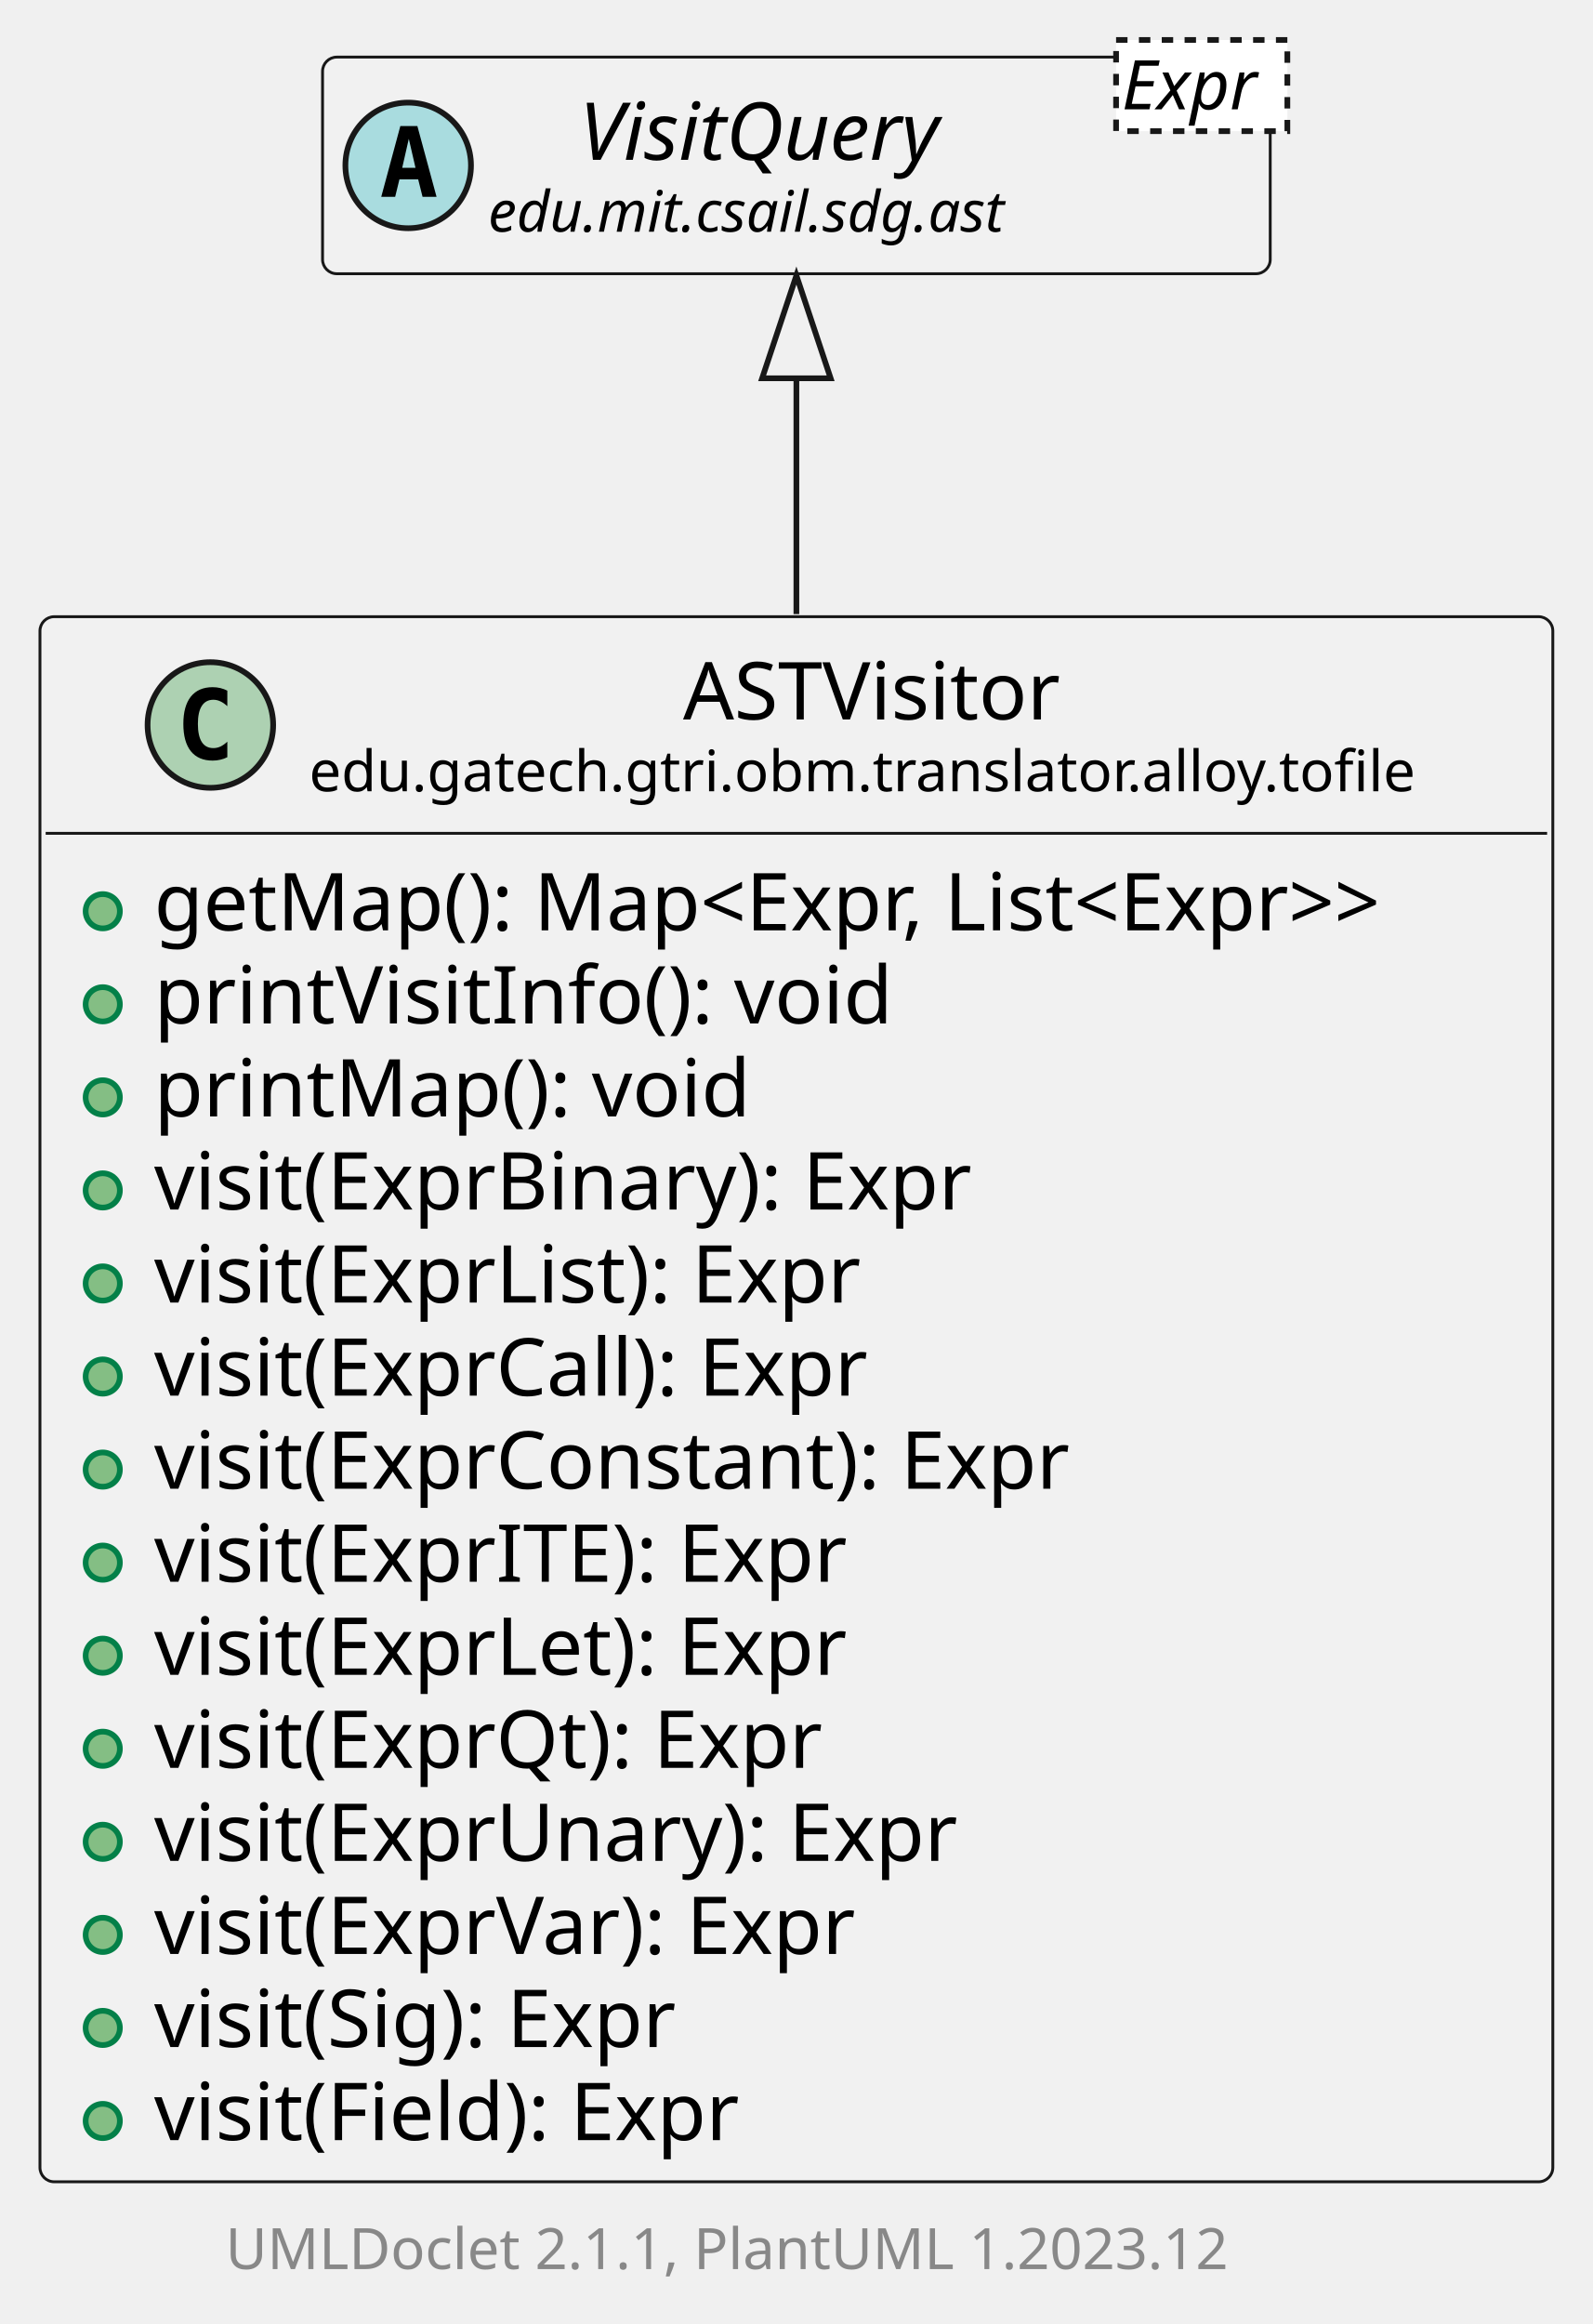
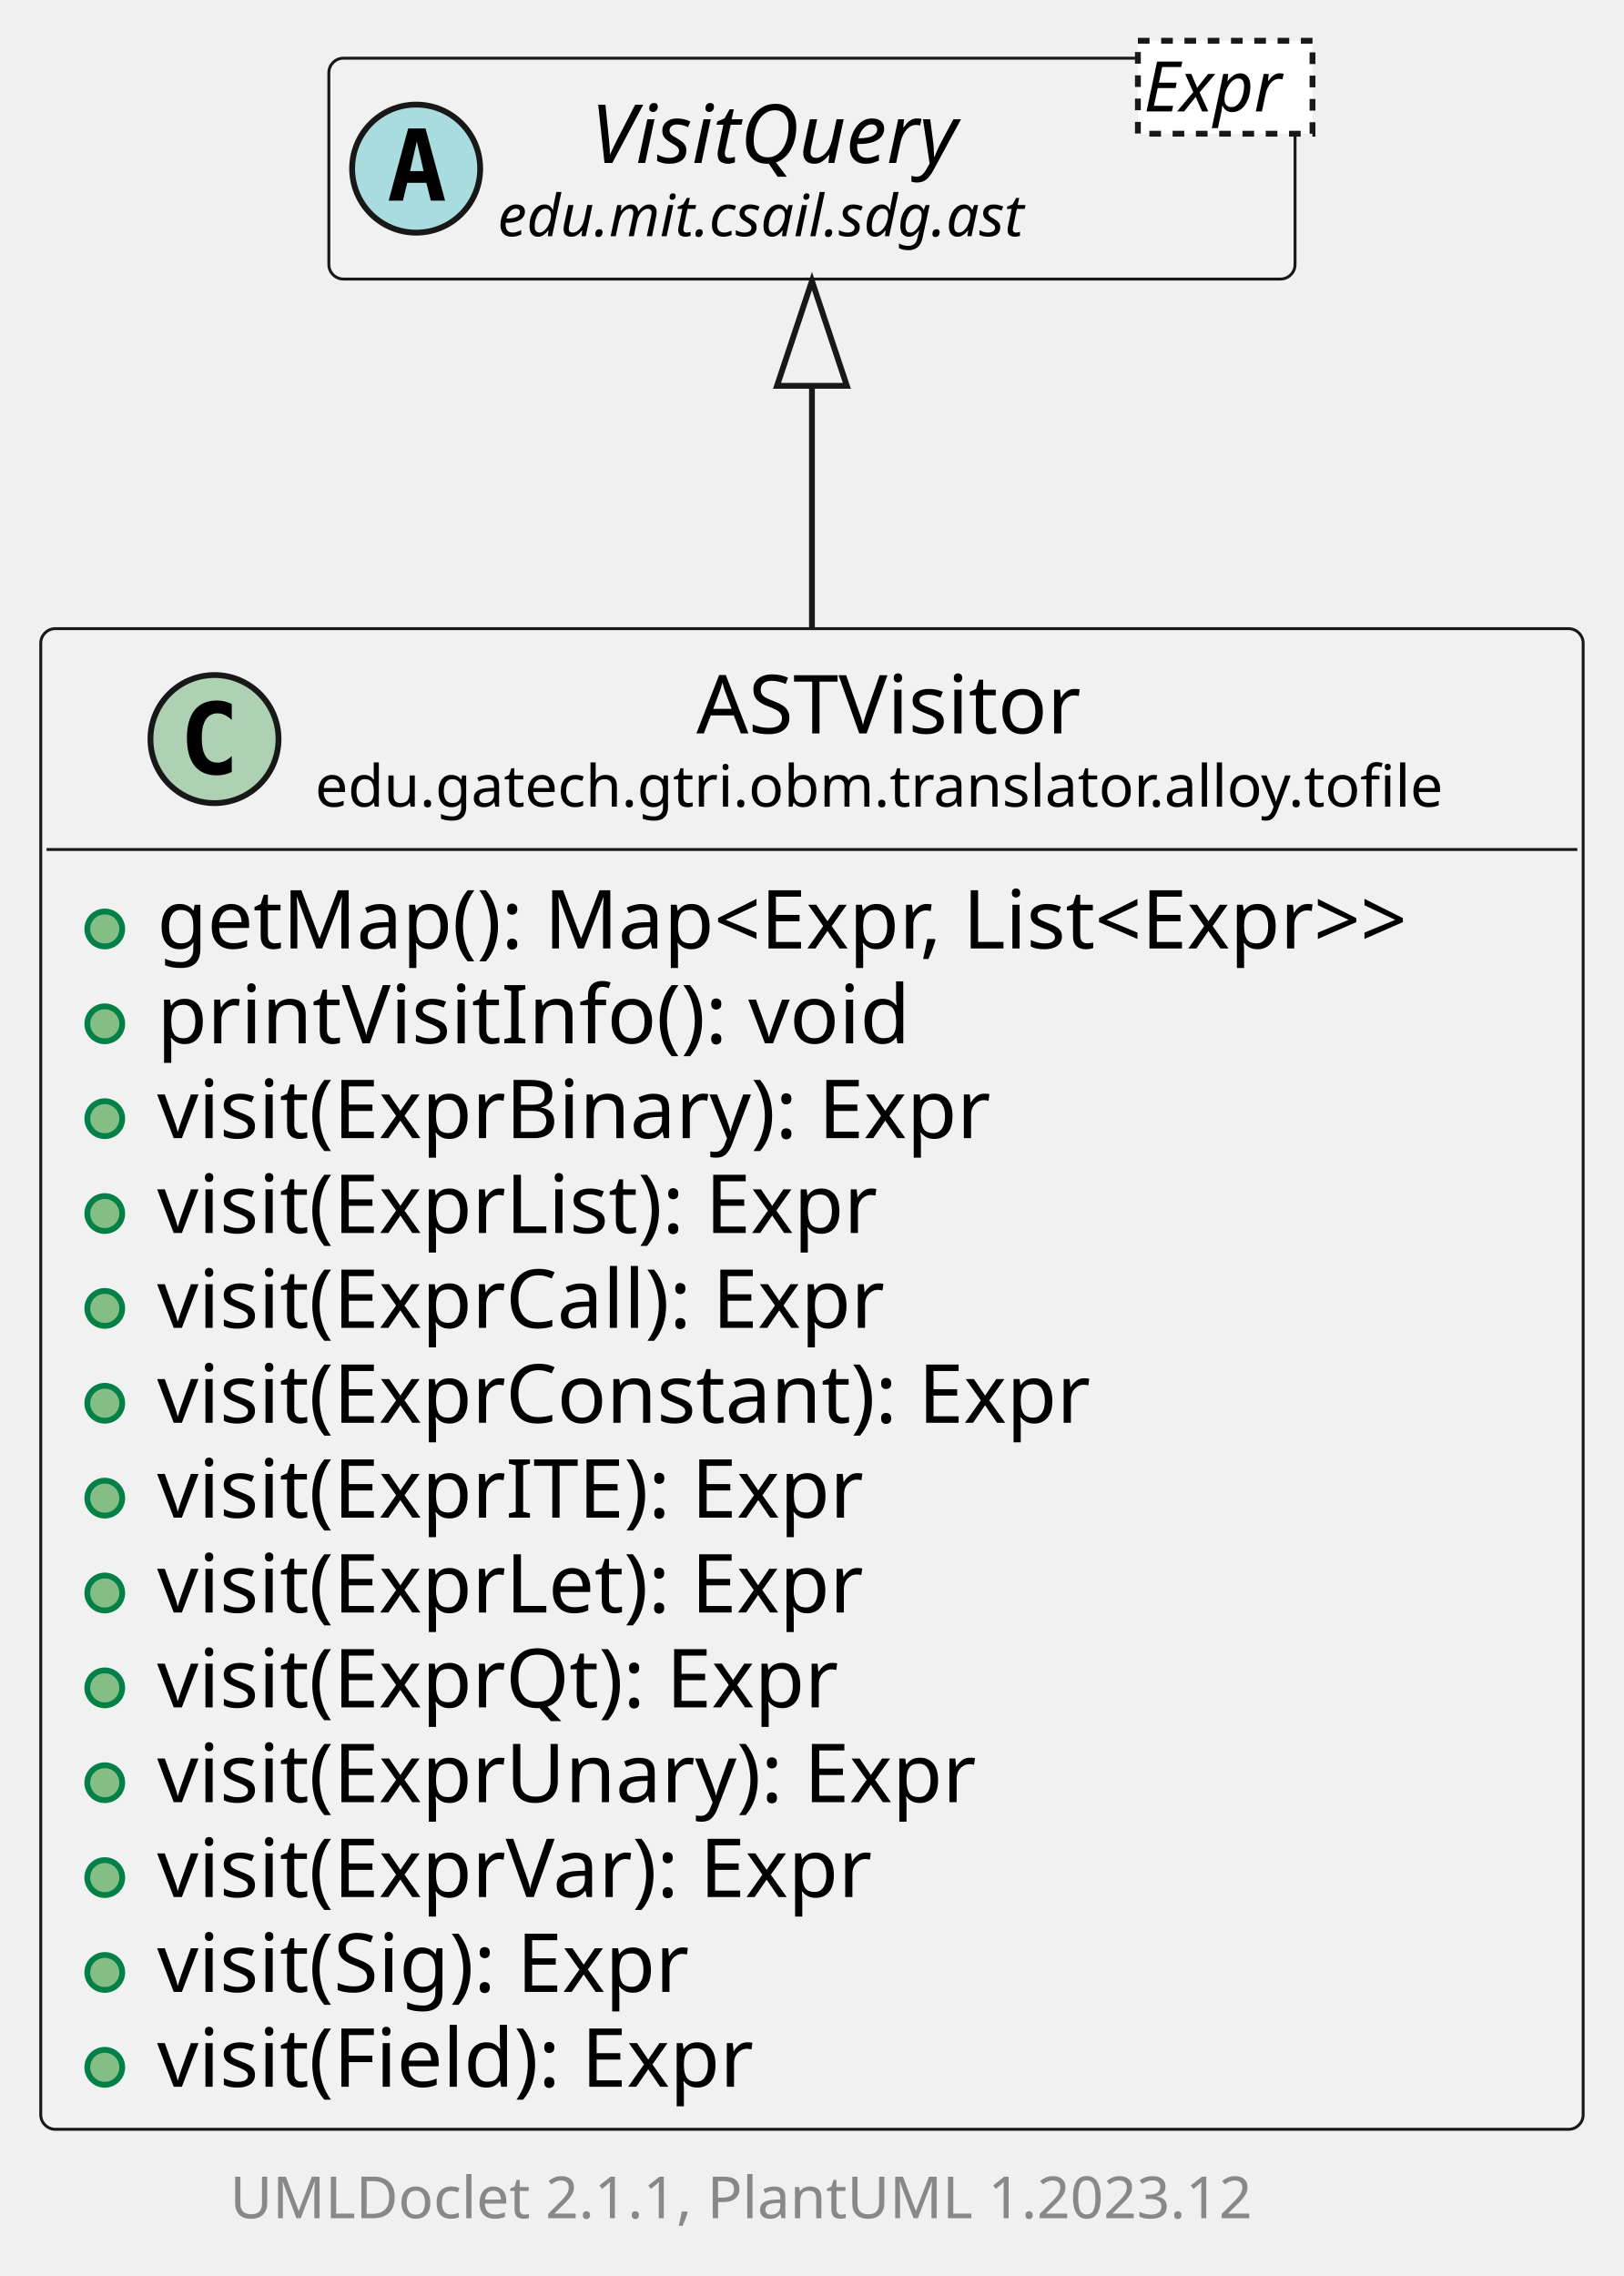
- <svg xmlns="http://www.w3.org/2000/svg" xmlns:xlink="http://www.w3.org/1999/xlink" contentStyleType="text/css" height="407px" preserveAspectRatio="none" style="width:279px;height:407px;background:#FFFFFF;" version="1.1" viewBox="0 0 279 407" width="279px" zoomAndPan="magnify">
+ <svg xmlns="http://www.w3.org/2000/svg" xmlns:xlink="http://www.w3.org/1999/xlink" contentStyleType="text/css" height="391px" preserveAspectRatio="none" style="width:279px;height:391px;background:#FFFFFF;" version="1.1" viewBox="0 0 279 391" width="279px" zoomAndPan="magnify">
  <defs />
  <g>
    <a href="ASTVisitor.html" target="_top" title="ASTVisitor.html" xlink:actuate="onRequest" xlink:href="ASTVisitor.html" xlink:show="new" xlink:title="ASTVisitor.html" xlink:type="simple">
      <g id="elem_edu.gatech.gtri.obm.translator.alloy.tofile.ASTVisitor">
-         <rect codeLine="5" fill="#F1F1F1" height="274.094" id="edu.gatech.gtri.obm.translator.alloy.tofile.ASTVisitor" rx="2.5" ry="2.5" style="stroke:#181818;stroke-width:0.5;" width="265" x="7" y="108" />
+         <rect codeLine="5" fill="#F1F1F1" height="257.797" id="edu.gatech.gtri.obm.translator.alloy.tofile.ASTVisitor" rx="2.5" ry="2.5" style="stroke:#181818;stroke-width:0.5;" width="265" x="7" y="108" />
        <ellipse cx="36.85" cy="126.969" fill="#ADD1B2" rx="11" ry="11" style="stroke:#181818;stroke-width:1.0;" />
        <path d="M39.819,132.609 Q39.241,132.906 38.6,133.047 Q37.959,133.203 37.256,133.203 Q34.756,133.203 33.428,131.562 Q32.116,129.906 32.116,126.781 Q32.116,123.656 33.428,122 Q34.756,120.344 37.256,120.344 Q37.959,120.344 38.6,120.5 Q39.256,120.656 39.819,120.953 L39.819,123.672 Q39.194,123.094 38.6,122.828 Q38.006,122.547 37.381,122.547 Q36.038,122.547 35.35,123.625 Q34.663,124.688 34.663,126.781 Q34.663,128.875 35.35,129.953 Q36.038,131.016 37.381,131.016 Q38.006,131.016 38.6,130.75 Q39.194,130.469 39.819,129.891 L39.819,132.609 Z " fill="#000000" />
        <text fill="#000000" font-family="sans-serif" font-size="14" lengthAdjust="spacing" textLength="69" x="119.65" y="125.995">ASTVisitor</text>
        <text fill="#000000" font-family="sans-serif" font-size="10" lengthAdjust="spacing" textLength="200" x="54.15" y="138.579">edu.gatech.gtri.obm.translator.alloy.tofile</text>
        <line style="stroke:#181818;stroke-width:0.5;" x1="8" x2="271" y1="145.938" y2="145.938" />
        <ellipse cx="18" cy="159.586" fill="#84BE84" rx="3" ry="3" style="stroke:#038048;stroke-width:1.0;" />
        <text fill="#000000" font-family="sans-serif" font-size="14" lengthAdjust="spacing" textLength="239" x="27" y="162.933">getMap(): Map&lt;Expr, List&lt;Expr&gt;&gt;</text>
        <ellipse cx="18" cy="175.883" fill="#84BE84" rx="3" ry="3" style="stroke:#038048;stroke-width:1.0;" />
        <text fill="#000000" font-family="sans-serif" font-size="14" lengthAdjust="spacing" textLength="131" x="27" y="179.23">printVisitInfo(): void</text>
        <ellipse cx="18" cy="192.18" fill="#84BE84" rx="3" ry="3" style="stroke:#038048;stroke-width:1.0;" />
-         <text fill="#000000" font-family="sans-serif" font-size="14" lengthAdjust="spacing" textLength="107" x="27" y="195.526">printMap(): void</text>
+         <text fill="#000000" font-family="sans-serif" font-size="14" lengthAdjust="spacing" textLength="147" x="27" y="195.526">visit(ExprBinary): Expr</text>
        <ellipse cx="18" cy="208.477" fill="#84BE84" rx="3" ry="3" style="stroke:#038048;stroke-width:1.0;" />
-         <text fill="#000000" font-family="sans-serif" font-size="14" lengthAdjust="spacing" textLength="147" x="27" y="211.823">visit(ExprBinary): Expr</text>
+         <text fill="#000000" font-family="sans-serif" font-size="14" lengthAdjust="spacing" textLength="128" x="27" y="211.823">visit(ExprList): Expr</text>
        <ellipse cx="18" cy="224.773" fill="#84BE84" rx="3" ry="3" style="stroke:#038048;stroke-width:1.0;" />
-         <text fill="#000000" font-family="sans-serif" font-size="14" lengthAdjust="spacing" textLength="128" x="27" y="228.12">visit(ExprList): Expr</text>
+         <text fill="#000000" font-family="sans-serif" font-size="14" lengthAdjust="spacing" textLength="129" x="27" y="228.12">visit(ExprCall): Expr</text>
        <ellipse cx="18" cy="241.07" fill="#84BE84" rx="3" ry="3" style="stroke:#038048;stroke-width:1.0;" />
-         <text fill="#000000" font-family="sans-serif" font-size="14" lengthAdjust="spacing" textLength="129" x="27" y="244.417">visit(ExprCall): Expr</text>
+         <text fill="#000000" font-family="sans-serif" font-size="14" lengthAdjust="spacing" textLength="168" x="27" y="244.417">visit(ExprConstant): Expr</text>
        <ellipse cx="18" cy="257.367" fill="#84BE84" rx="3" ry="3" style="stroke:#038048;stroke-width:1.0;" />
-         <text fill="#000000" font-family="sans-serif" font-size="14" lengthAdjust="spacing" textLength="168" x="27" y="260.714">visit(ExprConstant): Expr</text>
+         <text fill="#000000" font-family="sans-serif" font-size="14" lengthAdjust="spacing" textLength="126" x="27" y="260.714">visit(ExprITE): Expr</text>
        <ellipse cx="18" cy="273.664" fill="#84BE84" rx="3" ry="3" style="stroke:#038048;stroke-width:1.0;" />
-         <text fill="#000000" font-family="sans-serif" font-size="14" lengthAdjust="spacing" textLength="126" x="27" y="277.011">visit(ExprITE): Expr</text>
+         <text fill="#000000" font-family="sans-serif" font-size="14" lengthAdjust="spacing" textLength="126" x="27" y="277.011">visit(ExprLet): Expr</text>
        <ellipse cx="18" cy="289.961" fill="#84BE84" rx="3" ry="3" style="stroke:#038048;stroke-width:1.0;" />
-         <text fill="#000000" font-family="sans-serif" font-size="14" lengthAdjust="spacing" textLength="126" x="27" y="293.308">visit(ExprLet): Expr</text>
+         <text fill="#000000" font-family="sans-serif" font-size="14" lengthAdjust="spacing" textLength="121" x="27" y="293.308">visit(ExprQt): Expr</text>
        <ellipse cx="18" cy="306.258" fill="#84BE84" rx="3" ry="3" style="stroke:#038048;stroke-width:1.0;" />
-         <text fill="#000000" font-family="sans-serif" font-size="14" lengthAdjust="spacing" textLength="121" x="27" y="309.604">visit(ExprQt): Expr</text>
+         <text fill="#000000" font-family="sans-serif" font-size="14" lengthAdjust="spacing" textLength="144" x="27" y="309.604">visit(ExprUnary): Expr</text>
        <ellipse cx="18" cy="322.555" fill="#84BE84" rx="3" ry="3" style="stroke:#038048;stroke-width:1.0;" />
-         <text fill="#000000" font-family="sans-serif" font-size="14" lengthAdjust="spacing" textLength="144" x="27" y="325.901">visit(ExprUnary): Expr</text>
+         <text fill="#000000" font-family="sans-serif" font-size="14" lengthAdjust="spacing" textLength="127" x="27" y="325.901">visit(ExprVar): Expr</text>
        <ellipse cx="18" cy="338.852" fill="#84BE84" rx="3" ry="3" style="stroke:#038048;stroke-width:1.0;" />
-         <text fill="#000000" font-family="sans-serif" font-size="14" lengthAdjust="spacing" textLength="127" x="27" y="342.198">visit(ExprVar): Expr</text>
+         <text fill="#000000" font-family="sans-serif" font-size="14" lengthAdjust="spacing" textLength="96" x="27" y="342.198">visit(Sig): Expr</text>
        <ellipse cx="18" cy="355.148" fill="#84BE84" rx="3" ry="3" style="stroke:#038048;stroke-width:1.0;" />
-         <text fill="#000000" font-family="sans-serif" font-size="14" lengthAdjust="spacing" textLength="96" x="27" y="358.495">visit(Sig): Expr</text>
-         <ellipse cx="18" cy="371.445" fill="#84BE84" rx="3" ry="3" style="stroke:#038048;stroke-width:1.0;" />
-         <text fill="#000000" font-family="sans-serif" font-size="14" lengthAdjust="spacing" textLength="107" x="27" y="374.792">visit(Field): Expr</text>
+         <text fill="#000000" font-family="sans-serif" font-size="14" lengthAdjust="spacing" textLength="107" x="27" y="358.495">visit(Field): Expr</text>
      </g>
    </a>
    <g id="elem_edu.mit.csail.sdg.ast.VisitQuery">
-       <rect codeLine="22" fill="#F1F1F1" height="37.938" id="edu.mit.csail.sdg.ast.VisitQuery" rx="2.5" ry="2.5" style="stroke:#181818;stroke-width:0.5;" width="166" x="56.5" y="10" />
+       <rect codeLine="21" fill="#F1F1F1" height="37.938" id="edu.mit.csail.sdg.ast.VisitQuery" rx="2.5" ry="2.5" style="stroke:#181818;stroke-width:0.5;" width="166" x="56.5" y="10" />
      <ellipse cx="71.5" cy="28.969" fill="#A9DCDF" rx="11" ry="11" style="stroke:#181818;stroke-width:1.0;" />
      <path d="M71.609,24.312 L70.453,29.391 L72.781,29.391 L71.609,24.312 Z M70.125,22.078 L73.109,22.078 L76.469,34.469 L74.016,34.469 L73.25,31.406 L69.969,31.406 L69.219,34.469 L66.781,34.469 L70.125,22.078 Z " fill="#000000" />
      <text fill="#000000" font-family="sans-serif" font-size="14" font-style="italic" lengthAdjust="spacing" textLength="70" x="101.5" y="27.995">VisitQuery</text>
      <text fill="#000000" font-family="sans-serif" font-size="10" font-style="italic" lengthAdjust="spacing" textLength="102" x="85.5" y="40.579">edu.mit.csail.sdg.ast</text>
      <rect fill="#FFFFFF" height="15.969" style="stroke:#181818;stroke-width:1.0;stroke-dasharray:2.0,2.0;" width="30" x="195.5" y="7" />
      <text fill="#000000" font-family="sans-serif" font-size="12" font-style="italic" lengthAdjust="spacing" textLength="28" x="196.5" y="19.139">Expr</text>
    </g>
    <g id="link_edu.mit.csail.sdg.ast.VisitQuery_edu.gatech.gtri.obm.translator.alloy.tofile.ASTVisitor">
-       <path codeLine="24" d="M139.5,66.25 C139.5,80.6 139.5,84.05 139.5,107.55 " fill="none" id="edu.mit.csail.sdg.ast.VisitQuery-backto-edu.gatech.gtri.obm.translator.alloy.tofile.ASTVisitor" style="stroke:#181818;stroke-width:1.0;" />
-       <polygon fill="none" points="139.5,48.25,133.5,66.25,145.5,66.25,139.5,48.25" style="stroke:#181818;stroke-width:1.0;" />
+       <path codeLine="23" d="M139.5,66.28 C139.5,80.76 139.5,84.39 139.5,107.89 " fill="none" id="edu.mit.csail.sdg.ast.VisitQuery-backto-edu.gatech.gtri.obm.translator.alloy.tofile.ASTVisitor" style="stroke:#181818;stroke-width:1.0;" />
+       <polygon fill="none" points="139.5,48.28,133.5,66.28,145.5,66.28,139.5,48.28" style="stroke:#181818;stroke-width:1.0;" />
    </g>
-     <text fill="#888888" font-family="sans-serif" font-size="10" lengthAdjust="spacing" textLength="186" x="39.5" y="397.376">UMLDoclet 2.1.1, PlantUML 1.2023.12</text>
+     <text fill="#888888" font-family="sans-serif" font-size="10" lengthAdjust="spacing" textLength="186" x="39.5" y="381.079">UMLDoclet 2.1.1, PlantUML 1.2023.12</text>
  </g>
</svg>
